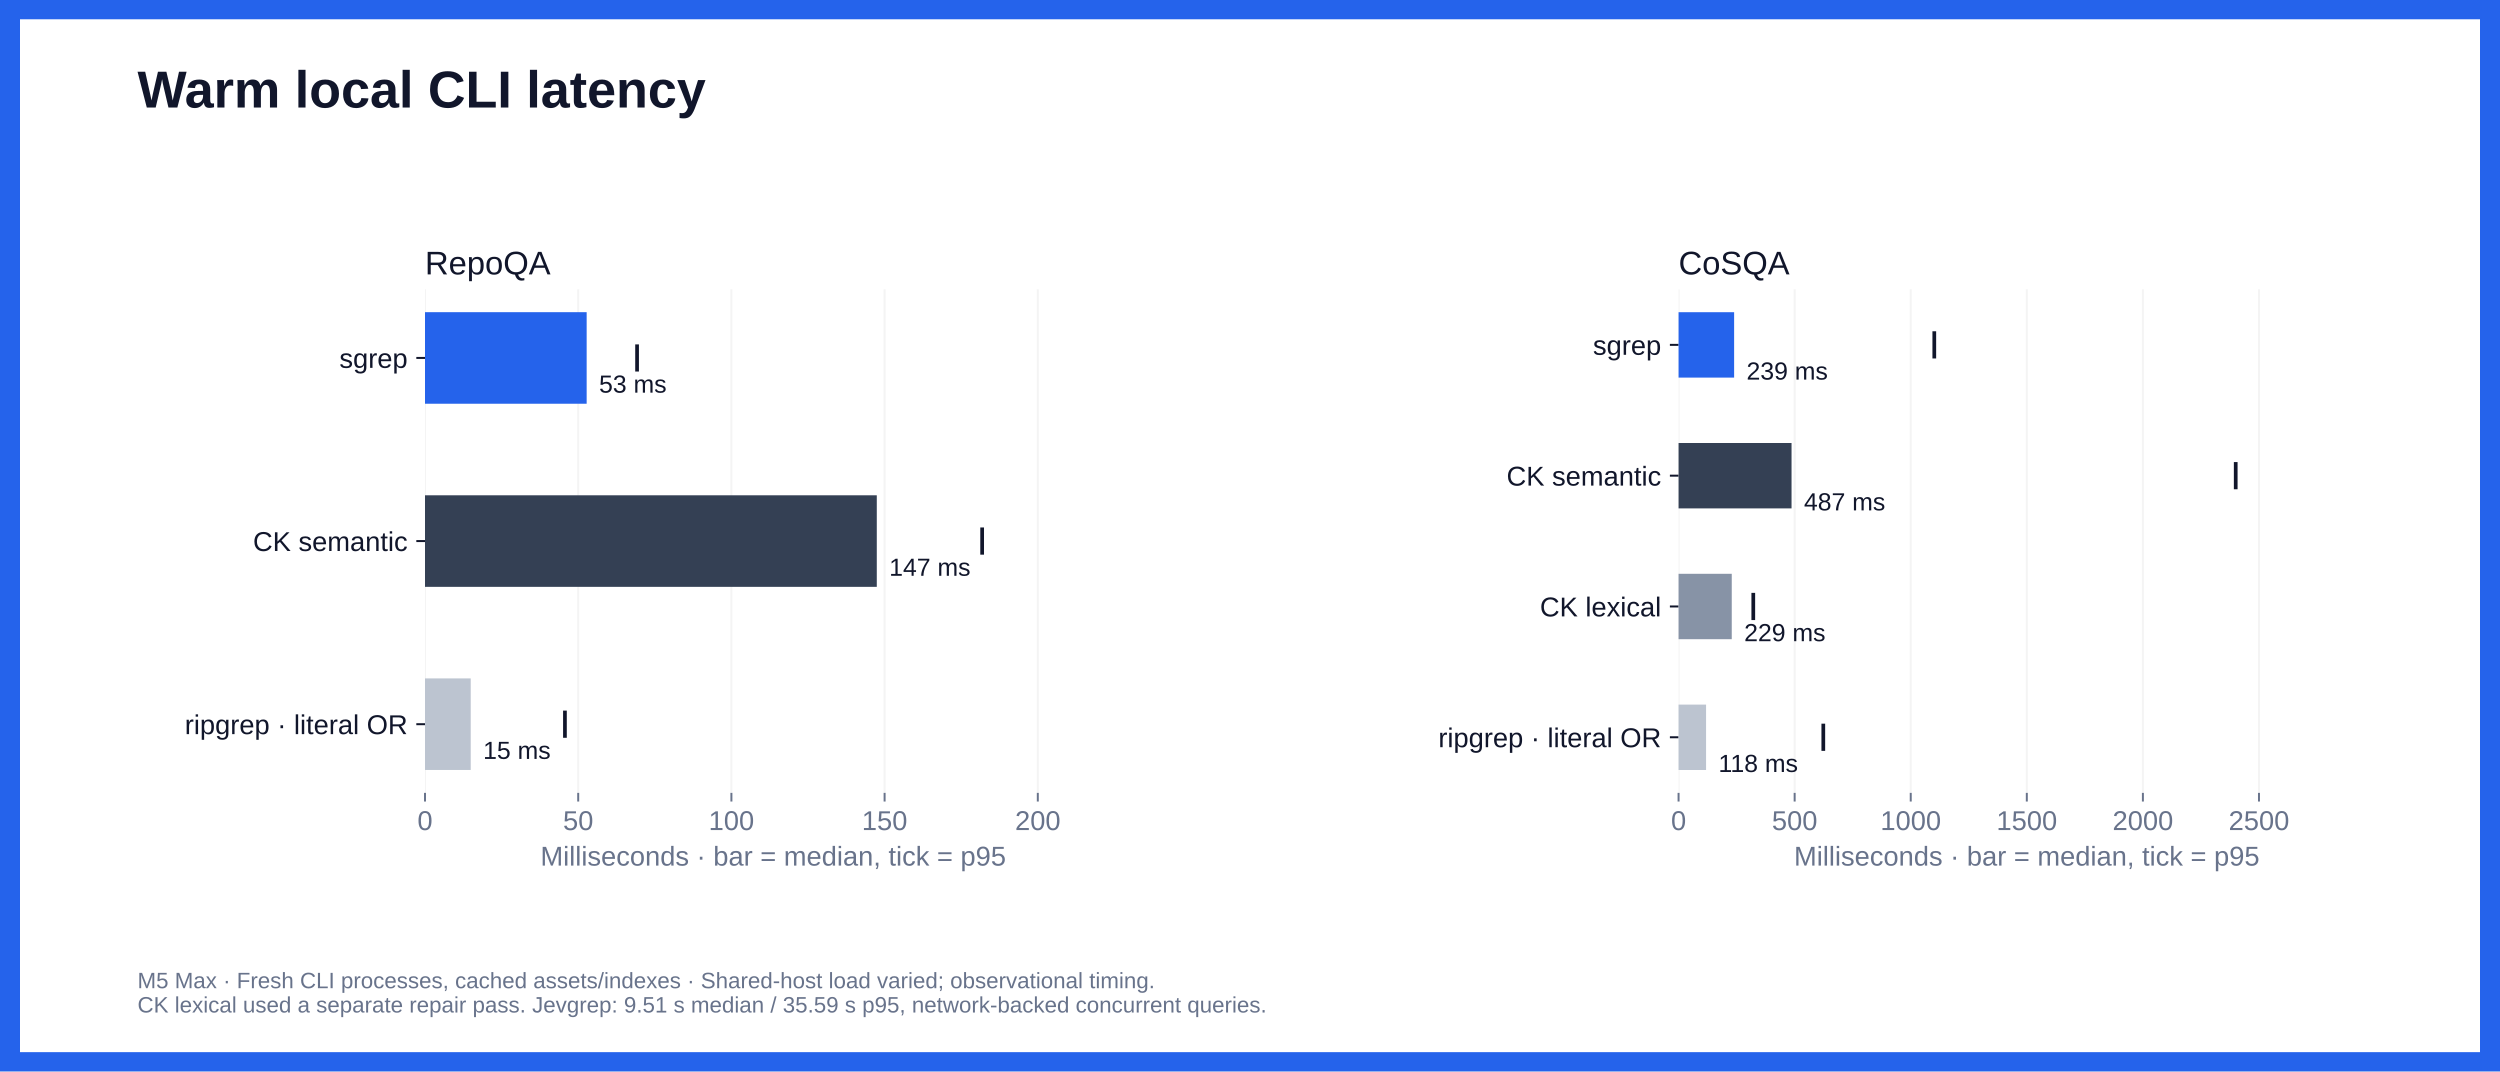
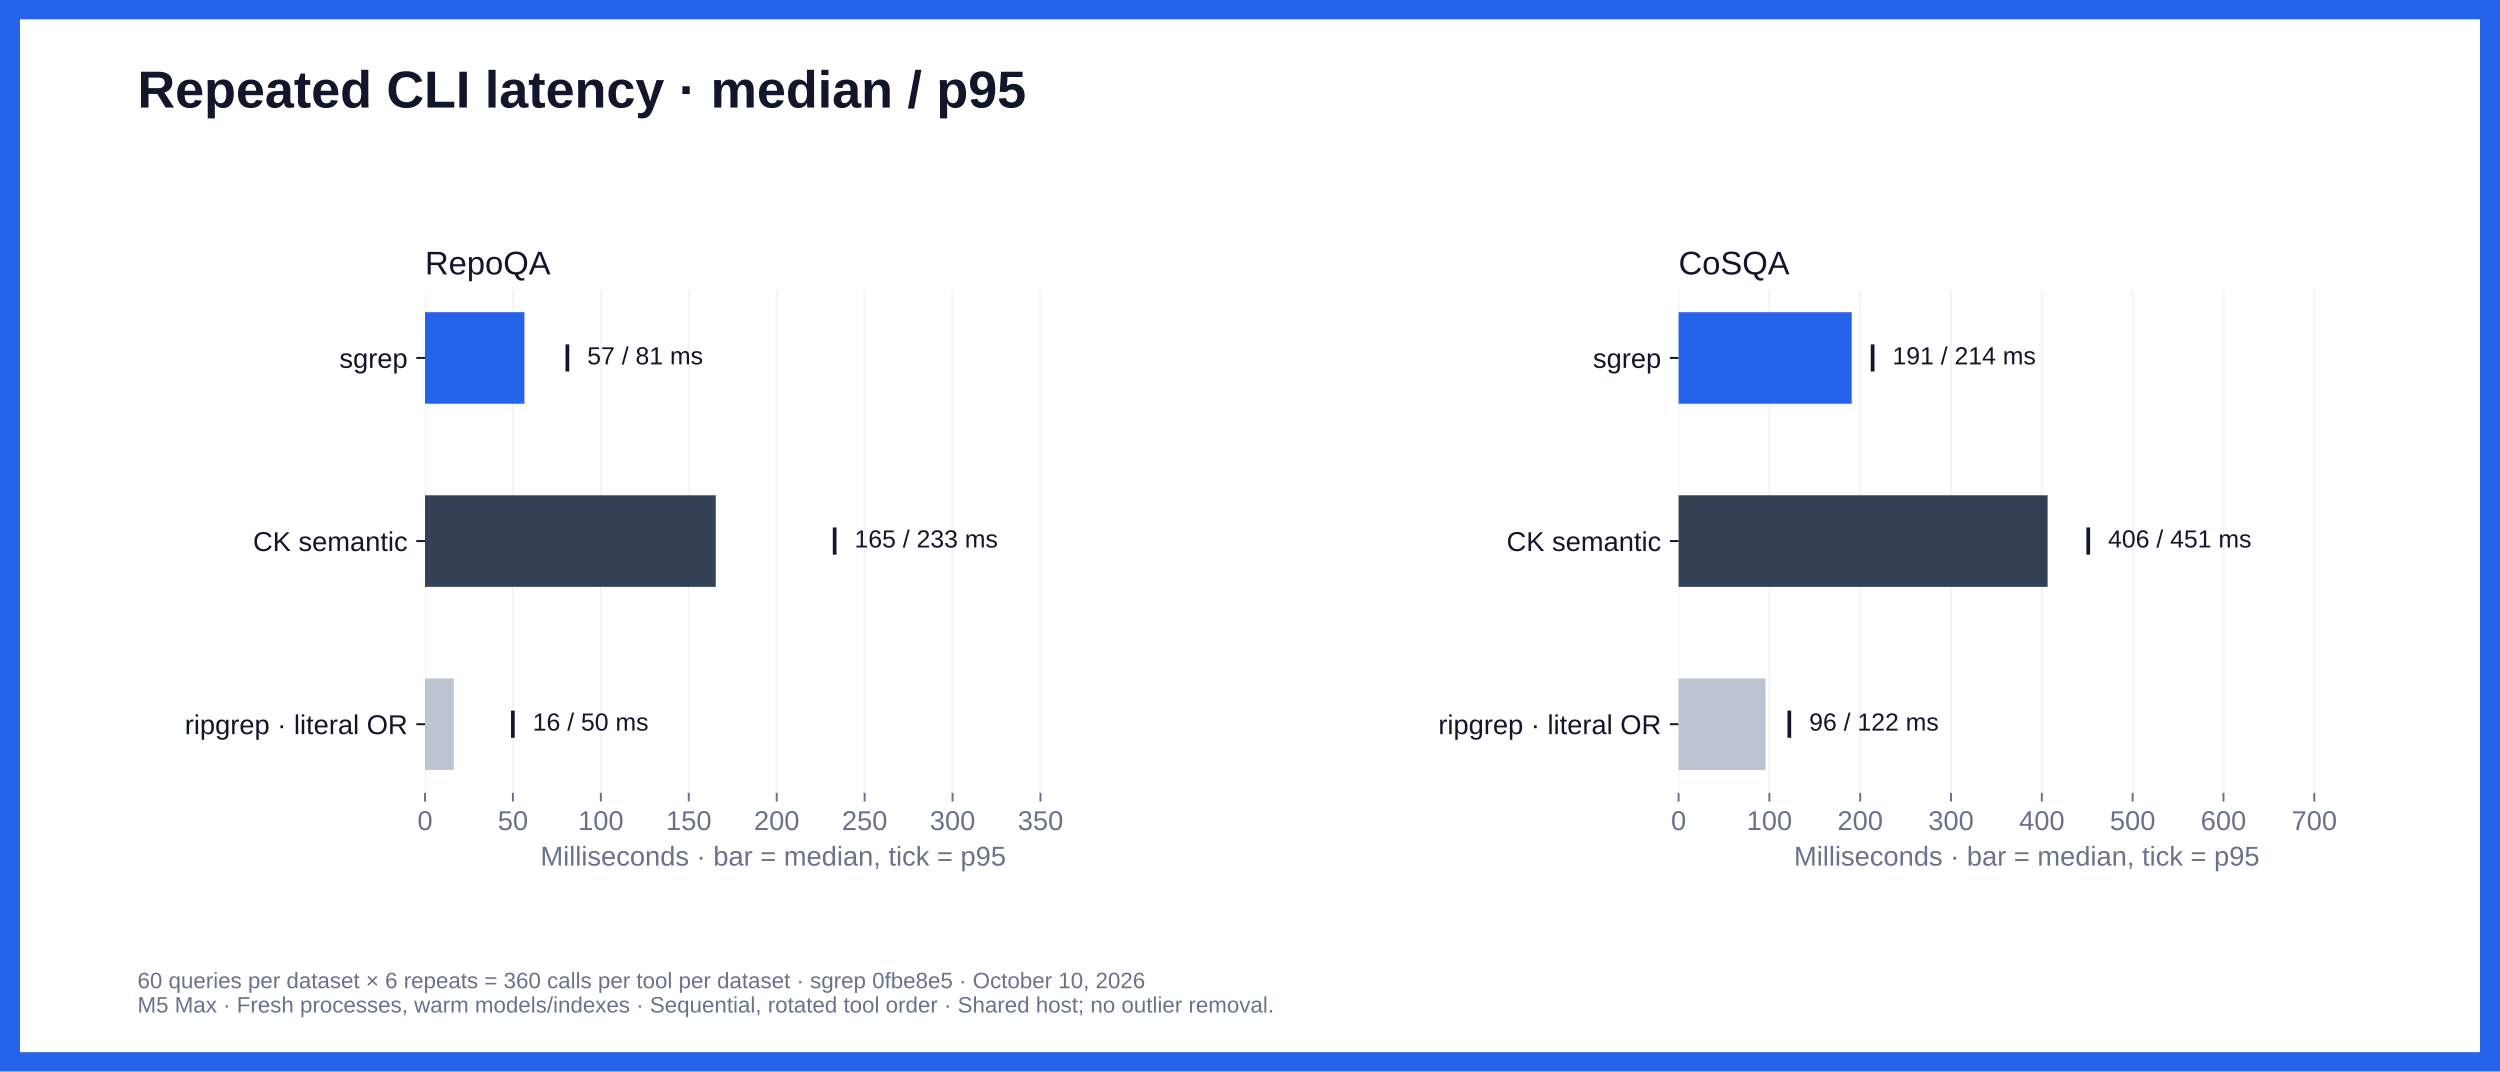
<svg xmlns="http://www.w3.org/2000/svg" xmlns:xlink="http://www.w3.org/1999/xlink" width="1008pt" height="432pt" viewBox="0 0 1008 432" version="1.1">
  <defs>
    <style type="text/css">*{stroke-linejoin: round; stroke-linecap: butt}</style>
  </defs>
  <g id="figure_1">
    <g id="patch_1">
      <path d="M 0 432 L 1008 432 L 1008 0 L 0 0 z " style="fill: #2563eb" />
    </g>
    <g id="patch_2">
      <path d="M 8.064 424.224 L 999.936 424.224 L 999.936 7.776 L 8.064 7.776 z " style="fill: #ffffff" />
    </g>
    <g id="axes_1">
      <g id="patch_3">
        <path d="M 171.36 319.68 L 452.16 319.68 L 452.16 116.64 L 171.36 116.64 z " style="fill: #ffffff" />
      </g>
      <g id="matplotlib.axis_1">
        <g id="xtick_1">
          <g id="line2d_1">
            <path d="M 171.36 319.68 L 171.36 116.64 " clip-path="url(#p4456d19a01)" style="fill: none; stroke: #b0b0b0; stroke-opacity: 0.14; stroke-width: 0.8; stroke-linecap: square" />
          </g>
          <g id="line2d_2">
            <defs>
              <path id="m40b2f53029" d="M 0 0 L 0 3.5 " style="stroke: #68738b; stroke-width: 0.8" />
            </defs>
            <g>
              <use xlink:href="#m40b2f53029" x="171.36" y="319.68" style="fill: #68738b; stroke: #68738b; stroke-width: 0.8" />
            </g>
          </g>
          <g id="text_1">
            <text style="font-size: 11px; font-family: 'Arial', 'DejaVu Sans', sans-serif; text-anchor: middle; fill: #68738b" x="171.36" y="334.688" transform="rotate(-0 171.36 334.6883)">0</text>
          </g>
        </g>
        <g id="xtick_2">
          <g id="line2d_3">
-             <path d="M 233.131 319.68 L 233.131 116.64 " clip-path="url(#p4456d19a01)" style="fill: none; stroke: #b0b0b0; stroke-opacity: 0.14; stroke-width: 0.8; stroke-linecap: square" />
+             <path d="M 206.812 319.68 L 206.812 116.64 " clip-path="url(#p4456d19a01)" style="fill: none; stroke: #b0b0b0; stroke-opacity: 0.14; stroke-width: 0.8; stroke-linecap: square" />
          </g>
          <g id="line2d_4">
            <g>
-               <use xlink:href="#m40b2f53029" x="233.131" y="319.68" style="fill: #68738b; stroke: #68738b; stroke-width: 0.8" />
+               <use xlink:href="#m40b2f53029" x="206.812" y="319.68" style="fill: #68738b; stroke: #68738b; stroke-width: 0.8" />
            </g>
          </g>
          <g id="text_2">
-             <text style="font-size: 11px; font-family: 'Arial', 'DejaVu Sans', sans-serif; text-anchor: middle; fill: #68738b" x="233.131" y="334.688" transform="rotate(-0 233.1308 334.6883)">50</text>
+             <text style="font-size: 11px; font-family: 'Arial', 'DejaVu Sans', sans-serif; text-anchor: middle; fill: #68738b" x="206.812" y="334.688" transform="rotate(-0 206.8125 334.6883)">50</text>
          </g>
        </g>
        <g id="xtick_3">
          <g id="line2d_5">
-             <path d="M 294.902 319.68 L 294.902 116.64 " clip-path="url(#p4456d19a01)" style="fill: none; stroke: #b0b0b0; stroke-opacity: 0.14; stroke-width: 0.8; stroke-linecap: square" />
+             <path d="M 242.265 319.68 L 242.265 116.64 " clip-path="url(#p4456d19a01)" style="fill: none; stroke: #b0b0b0; stroke-opacity: 0.14; stroke-width: 0.8; stroke-linecap: square" />
          </g>
          <g id="line2d_6">
            <g>
-               <use xlink:href="#m40b2f53029" x="294.902" y="319.68" style="fill: #68738b; stroke: #68738b; stroke-width: 0.8" />
+               <use xlink:href="#m40b2f53029" x="242.265" y="319.68" style="fill: #68738b; stroke: #68738b; stroke-width: 0.8" />
            </g>
          </g>
          <g id="text_3">
-             <text style="font-size: 11px; font-family: 'Arial', 'DejaVu Sans', sans-serif; text-anchor: middle; fill: #68738b" x="294.902" y="334.688" transform="rotate(-0 294.9016 334.6883)">100</text>
+             <text style="font-size: 11px; font-family: 'Arial', 'DejaVu Sans', sans-serif; text-anchor: middle; fill: #68738b" x="242.265" y="334.688" transform="rotate(-0 242.265 334.6883)">100</text>
          </g>
        </g>
        <g id="xtick_4">
          <g id="line2d_7">
-             <path d="M 356.672 319.68 L 356.672 116.64 " clip-path="url(#p4456d19a01)" style="fill: none; stroke: #b0b0b0; stroke-opacity: 0.14; stroke-width: 0.8; stroke-linecap: square" />
+             <path d="M 277.717 319.68 L 277.717 116.64 " clip-path="url(#p4456d19a01)" style="fill: none; stroke: #b0b0b0; stroke-opacity: 0.14; stroke-width: 0.8; stroke-linecap: square" />
          </g>
          <g id="line2d_8">
            <g>
-               <use xlink:href="#m40b2f53029" x="356.672" y="319.68" style="fill: #68738b; stroke: #68738b; stroke-width: 0.8" />
+               <use xlink:href="#m40b2f53029" x="277.717" y="319.68" style="fill: #68738b; stroke: #68738b; stroke-width: 0.8" />
            </g>
          </g>
          <g id="text_4">
-             <text style="font-size: 11px; font-family: 'Arial', 'DejaVu Sans', sans-serif; text-anchor: middle; fill: #68738b" x="356.672" y="334.688" transform="rotate(-0 356.6724 334.6883)">150</text>
+             <text style="font-size: 11px; font-family: 'Arial', 'DejaVu Sans', sans-serif; text-anchor: middle; fill: #68738b" x="277.717" y="334.688" transform="rotate(-0 277.7175 334.6883)">150</text>
          </g>
        </g>
        <g id="xtick_5">
          <g id="line2d_9">
-             <path d="M 418.443 319.68 L 418.443 116.64 " clip-path="url(#p4456d19a01)" style="fill: none; stroke: #b0b0b0; stroke-opacity: 0.14; stroke-width: 0.8; stroke-linecap: square" />
+             <path d="M 313.17 319.68 L 313.17 116.64 " clip-path="url(#p4456d19a01)" style="fill: none; stroke: #b0b0b0; stroke-opacity: 0.14; stroke-width: 0.8; stroke-linecap: square" />
          </g>
          <g id="line2d_10">
            <g>
-               <use xlink:href="#m40b2f53029" x="418.443" y="319.68" style="fill: #68738b; stroke: #68738b; stroke-width: 0.8" />
+               <use xlink:href="#m40b2f53029" x="313.17" y="319.68" style="fill: #68738b; stroke: #68738b; stroke-width: 0.8" />
            </g>
          </g>
          <g id="text_5">
-             <text style="font-size: 11px; font-family: 'Arial', 'DejaVu Sans', sans-serif; text-anchor: middle; fill: #68738b" x="418.443" y="334.688" transform="rotate(-0 418.4432 334.6883)">200</text>
-           </g>
-         </g>
-         <g id="text_6">
+             <text style="font-size: 11px; font-family: 'Arial', 'DejaVu Sans', sans-serif; text-anchor: middle; fill: #68738b" x="313.17" y="334.688" transform="rotate(-0 313.17 334.6883)">200</text>
+           </g>
+         </g>
+         <g id="xtick_6">
+           <g id="line2d_11">
+             <path d="M 348.622 319.68 L 348.622 116.64 " clip-path="url(#p4456d19a01)" style="fill: none; stroke: #b0b0b0; stroke-opacity: 0.14; stroke-width: 0.8; stroke-linecap: square" />
+           </g>
+           <g id="line2d_12">
+             <g>
+               <use xlink:href="#m40b2f53029" x="348.622" y="319.68" style="fill: #68738b; stroke: #68738b; stroke-width: 0.8" />
+             </g>
+           </g>
+           <g id="text_6">
+             <text style="font-size: 11px; font-family: 'Arial', 'DejaVu Sans', sans-serif; text-anchor: middle; fill: #68738b" x="348.622" y="334.688" transform="rotate(-0 348.6225 334.6883)">250</text>
+           </g>
+         </g>
+         <g id="xtick_7">
+           <g id="line2d_13">
+             <path d="M 384.075 319.68 L 384.075 116.64 " clip-path="url(#p4456d19a01)" style="fill: none; stroke: #b0b0b0; stroke-opacity: 0.14; stroke-width: 0.8; stroke-linecap: square" />
+           </g>
+           <g id="line2d_14">
+             <g>
+               <use xlink:href="#m40b2f53029" x="384.075" y="319.68" style="fill: #68738b; stroke: #68738b; stroke-width: 0.8" />
+             </g>
+           </g>
+           <g id="text_7">
+             <text style="font-size: 11px; font-family: 'Arial', 'DejaVu Sans', sans-serif; text-anchor: middle; fill: #68738b" x="384.075" y="334.688" transform="rotate(-0 384.075 334.6883)">300</text>
+           </g>
+         </g>
+         <g id="xtick_8">
+           <g id="line2d_15">
+             <path d="M 419.527 319.68 L 419.527 116.64 " clip-path="url(#p4456d19a01)" style="fill: none; stroke: #b0b0b0; stroke-opacity: 0.14; stroke-width: 0.8; stroke-linecap: square" />
+           </g>
+           <g id="line2d_16">
+             <g>
+               <use xlink:href="#m40b2f53029" x="419.527" y="319.68" style="fill: #68738b; stroke: #68738b; stroke-width: 0.8" />
+             </g>
+           </g>
+           <g id="text_8">
+             <text style="font-size: 11px; font-family: 'Arial', 'DejaVu Sans', sans-serif; text-anchor: middle; fill: #68738b" x="419.527" y="334.688" transform="rotate(-0 419.5274 334.6883)">350</text>
+           </g>
+         </g>
+         <g id="text_9">
          <text style="font-size: 11px; font-family: 'Arial', 'DejaVu Sans', sans-serif; text-anchor: middle; fill: #68738b" x="311.76" y="349.012" transform="rotate(-0 311.76 349.0115)">Milliseconds · bar = median, tick = p95</text>
        </g>
      </g>
      <g id="matplotlib.axis_2">
        <g id="ytick_1">
-           <g id="line2d_11">
+           <g id="line2d_17">
            <defs>
              <path id="m73b7a08260" d="M 0 0 L -3.5 0 " style="stroke: #11162b; stroke-width: 0.8" />
            </defs>
            <g>
              <use xlink:href="#m73b7a08260" x="171.36" y="144.327" style="fill: #11162b; stroke: #11162b; stroke-width: 0.8" />
            </g>
          </g>
-           <g id="text_7">
+           <g id="text_10">
            <text style="font-size: 11px; font-family: 'Arial', 'DejaVu Sans', sans-serif; text-anchor: end; fill: #11162b" x="164.36" y="148.331" transform="rotate(-0 164.36 148.3314)">sgrep</text>
          </g>
        </g>
        <g id="ytick_2">
-           <g id="line2d_12">
+           <g id="line2d_18">
            <g>
              <use xlink:href="#m73b7a08260" x="171.36" y="218.16" style="fill: #11162b; stroke: #11162b; stroke-width: 0.8" />
            </g>
          </g>
-           <g id="text_8">
+           <g id="text_11">
            <text style="font-size: 11px; font-family: 'Arial', 'DejaVu Sans', sans-serif; text-anchor: end; fill: #11162b" x="164.36" y="222.164" transform="rotate(-0 164.36 222.1642)">CK semantic</text>
          </g>
        </g>
        <g id="ytick_3">
-           <g id="line2d_13">
+           <g id="line2d_19">
            <g>
              <use xlink:href="#m73b7a08260" x="171.36" y="291.993" style="fill: #11162b; stroke: #11162b; stroke-width: 0.8" />
            </g>
          </g>
-           <g id="text_9">
+           <g id="text_12">
            <text style="font-size: 11px; font-family: 'Arial', 'DejaVu Sans', sans-serif; text-anchor: end; fill: #11162b" x="164.36" y="296" transform="rotate(-0 164.36 296)">ripgrep · literal OR</text>
          </g>
        </g>
      </g>
      <g id="patch_4">
-         <path d="M 171.36 125.869 L 236.541 125.869 L 236.541 162.785 L 171.36 162.785 z " clip-path="url(#p4456d19a01)" style="fill: #2563eb" />
+         <path d="M 171.36 125.869 L 211.444 125.869 L 211.444 162.785 L 171.36 162.785 z " clip-path="url(#p4456d19a01)" style="fill: #2563eb" />
      </g>
      <g id="patch_5">
-         <path d="M 171.36 199.702 L 353.521 199.702 L 353.521 236.618 L 171.36 236.618 z " clip-path="url(#p4456d19a01)" style="fill: #344054" />
+         <path d="M 171.36 199.702 L 288.596 199.702 L 288.596 236.618 L 171.36 236.618 z " clip-path="url(#p4456d19a01)" style="fill: #344054" />
      </g>
      <g id="patch_6">
-         <path d="M 171.36 273.535 L 189.794 273.535 L 189.794 310.451 L 171.36 310.451 z " clip-path="url(#p4456d19a01)" style="fill: #bcc4d0" />
+         <path d="M 171.36 273.535 L 182.92 273.535 L 182.92 310.451 L 171.36 310.451 z " clip-path="url(#p4456d19a01)" style="fill: #bcc4d0" />
      </g>
      <g id="PathCollection_1">
        <defs>
          <path id="ma9c8c3466f" d="M 0 5.477 L 0 -5.477 " style="stroke: #11162b; stroke-width: 1.5" />
        </defs>
        <g clip-path="url(#p4456d19a01)">
-           <use xlink:href="#ma9c8c3466f" x="256.869" y="144.327" style="fill: #11162b; stroke: #11162b; stroke-width: 1.5" />
+           <use xlink:href="#ma9c8c3466f" x="228.772" y="144.327" style="fill: #11162b; stroke: #11162b; stroke-width: 1.5" />
        </g>
      </g>
      <g id="PathCollection_2">
        <g clip-path="url(#p4456d19a01)">
-           <use xlink:href="#ma9c8c3466f" x="396" y="218.16" style="fill: #11162b; stroke: #11162b; stroke-width: 1.5" />
+           <use xlink:href="#ma9c8c3466f" x="336.536" y="218.16" style="fill: #11162b; stroke: #11162b; stroke-width: 1.5" />
        </g>
      </g>
      <g id="PathCollection_3">
        <g clip-path="url(#p4456d19a01)">
-           <use xlink:href="#ma9c8c3466f" x="227.783" y="291.993" style="fill: #11162b; stroke: #11162b; stroke-width: 1.5" />
-         </g>
-       </g>
-       <g id="text_10">
-         <text style="font-size: 10px; font-family: 'Arial', 'DejaVu Sans', sans-serif; text-anchor: start; fill: #11162b" x="241.541" y="158.327" transform="rotate(-0 241.5406 158.3273)">53 ms</text>
-       </g>
-       <g id="text_11">
-         <text style="font-size: 10px; font-family: 'Arial', 'DejaVu Sans', sans-serif; text-anchor: start; fill: #11162b" x="358.521" y="232.16" transform="rotate(-0 358.521 232.16)">147 ms</text>
-       </g>
-       <g id="text_12">
-         <text style="font-size: 10px; font-family: 'Arial', 'DejaVu Sans', sans-serif; text-anchor: start; fill: #11162b" x="194.794" y="305.993" transform="rotate(-0 194.7938 305.9927)">15 ms</text>
+           <use xlink:href="#ma9c8c3466f" x="206.789" y="291.993" style="fill: #11162b; stroke: #11162b; stroke-width: 1.5" />
+         </g>
      </g>
      <g id="text_13">
+         <text style="font-size: 10px; font-family: 'Arial', 'DejaVu Sans', sans-serif; text-anchor: start; fill: #11162b" x="236.772" y="146.915" transform="rotate(-0 236.7725 146.9152)">57 / 81 ms</text>
+       </g>
+       <g id="text_14">
+         <text style="font-size: 10px; font-family: 'Arial', 'DejaVu Sans', sans-serif; text-anchor: start; fill: #11162b" x="344.536" y="220.748" transform="rotate(-0 344.5365 220.7479)">165 / 233 ms</text>
+       </g>
+       <g id="text_15">
+         <text style="font-size: 10px; font-family: 'Arial', 'DejaVu Sans', sans-serif; text-anchor: start; fill: #11162b" x="214.789" y="294.581" transform="rotate(-0 214.7887 294.5806)">16 / 50 ms</text>
+       </g>
+       <g id="text_16">
        <text style="font-size: 13.2px; font-family: 'Arial', 'DejaVu Sans', sans-serif; text-anchor: start; fill: #11162b" x="171.36" y="110.64" transform="rotate(-0 171.36 110.64)">RepoQA</text>
      </g>
    </g>
    <g id="axes_2">
      <g id="patch_7">
        <path d="M 676.8 319.68 L 957.6 319.68 L 957.6 116.64 L 676.8 116.64 z " style="fill: #ffffff" />
      </g>
      <g id="matplotlib.axis_3">
-         <g id="xtick_6">
-           <g id="line2d_14">
-             <path d="M 676.8 319.68 L 676.8 116.64 " clip-path="url(#p493156e642)" style="fill: none; stroke: #b0b0b0; stroke-opacity: 0.14; stroke-width: 0.8; stroke-linecap: square" />
-           </g>
-           <g id="line2d_15">
-             <g>
-               <use xlink:href="#m40b2f53029" x="676.8" y="319.68" style="fill: #68738b; stroke: #68738b; stroke-width: 0.8" />
-             </g>
-           </g>
-           <g id="text_14">
-             <text style="font-size: 11px; font-family: 'Arial', 'DejaVu Sans', sans-serif; text-anchor: middle; fill: #68738b" x="676.8" y="334.688" transform="rotate(-0 676.8 334.6883)">0</text>
-           </g>
-         </g>
-         <g id="xtick_7">
-           <g id="line2d_16">
-             <path d="M 723.604 319.68 L 723.604 116.64 " clip-path="url(#p493156e642)" style="fill: none; stroke: #b0b0b0; stroke-opacity: 0.14; stroke-width: 0.8; stroke-linecap: square" />
-           </g>
-           <g id="line2d_17">
-             <g>
-               <use xlink:href="#m40b2f53029" x="723.604" y="319.68" style="fill: #68738b; stroke: #68738b; stroke-width: 0.8" />
-             </g>
-           </g>
-           <g id="text_15">
-             <text style="font-size: 11px; font-family: 'Arial', 'DejaVu Sans', sans-serif; text-anchor: middle; fill: #68738b" x="723.604" y="334.688" transform="rotate(-0 723.6043 334.6883)">500</text>
-           </g>
-         </g>
-         <g id="xtick_8">
-           <g id="line2d_18">
-             <path d="M 770.409 319.68 L 770.409 116.64 " clip-path="url(#p493156e642)" style="fill: none; stroke: #b0b0b0; stroke-opacity: 0.14; stroke-width: 0.8; stroke-linecap: square" />
-           </g>
-           <g id="line2d_19">
-             <g>
-               <use xlink:href="#m40b2f53029" x="770.409" y="319.68" style="fill: #68738b; stroke: #68738b; stroke-width: 0.8" />
-             </g>
-           </g>
-           <g id="text_16">
-             <text style="font-size: 11px; font-family: 'Arial', 'DejaVu Sans', sans-serif; text-anchor: middle; fill: #68738b" x="770.409" y="334.688" transform="rotate(-0 770.4085 334.6883)">1000</text>
-           </g>
-         </g>
        <g id="xtick_9">
          <g id="line2d_20">
-             <path d="M 817.213 319.68 L 817.213 116.64 " clip-path="url(#p493156e642)" style="fill: none; stroke: #b0b0b0; stroke-opacity: 0.14; stroke-width: 0.8; stroke-linecap: square" />
+             <path d="M 676.8 319.68 L 676.8 116.64 " clip-path="url(#p493156e642)" style="fill: none; stroke: #b0b0b0; stroke-opacity: 0.14; stroke-width: 0.8; stroke-linecap: square" />
          </g>
          <g id="line2d_21">
            <g>
-               <use xlink:href="#m40b2f53029" x="817.213" y="319.68" style="fill: #68738b; stroke: #68738b; stroke-width: 0.8" />
+               <use xlink:href="#m40b2f53029" x="676.8" y="319.68" style="fill: #68738b; stroke: #68738b; stroke-width: 0.8" />
            </g>
          </g>
          <g id="text_17">
-             <text style="font-size: 11px; font-family: 'Arial', 'DejaVu Sans', sans-serif; text-anchor: middle; fill: #68738b" x="817.213" y="334.688" transform="rotate(-0 817.2128 334.6883)">1500</text>
+             <text style="font-size: 11px; font-family: 'Arial', 'DejaVu Sans', sans-serif; text-anchor: middle; fill: #68738b" x="676.8" y="334.688" transform="rotate(-0 676.8 334.6883)">0</text>
          </g>
        </g>
        <g id="xtick_10">
          <g id="line2d_22">
-             <path d="M 864.017 319.68 L 864.017 116.64 " clip-path="url(#p493156e642)" style="fill: none; stroke: #b0b0b0; stroke-opacity: 0.14; stroke-width: 0.8; stroke-linecap: square" />
+             <path d="M 713.417 319.68 L 713.417 116.64 " clip-path="url(#p493156e642)" style="fill: none; stroke: #b0b0b0; stroke-opacity: 0.14; stroke-width: 0.8; stroke-linecap: square" />
          </g>
          <g id="line2d_23">
            <g>
-               <use xlink:href="#m40b2f53029" x="864.017" y="319.68" style="fill: #68738b; stroke: #68738b; stroke-width: 0.8" />
+               <use xlink:href="#m40b2f53029" x="713.417" y="319.68" style="fill: #68738b; stroke: #68738b; stroke-width: 0.8" />
            </g>
          </g>
          <g id="text_18">
-             <text style="font-size: 11px; font-family: 'Arial', 'DejaVu Sans', sans-serif; text-anchor: middle; fill: #68738b" x="864.017" y="334.688" transform="rotate(-0 864.017 334.6883)">2000</text>
+             <text style="font-size: 11px; font-family: 'Arial', 'DejaVu Sans', sans-serif; text-anchor: middle; fill: #68738b" x="713.417" y="334.688" transform="rotate(-0 713.417 334.6883)">100</text>
          </g>
        </g>
        <g id="xtick_11">
          <g id="line2d_24">
-             <path d="M 910.821 319.68 L 910.821 116.64 " clip-path="url(#p493156e642)" style="fill: none; stroke: #b0b0b0; stroke-opacity: 0.14; stroke-width: 0.8; stroke-linecap: square" />
+             <path d="M 750.034 319.68 L 750.034 116.64 " clip-path="url(#p493156e642)" style="fill: none; stroke: #b0b0b0; stroke-opacity: 0.14; stroke-width: 0.8; stroke-linecap: square" />
          </g>
          <g id="line2d_25">
            <g>
-               <use xlink:href="#m40b2f53029" x="910.821" y="319.68" style="fill: #68738b; stroke: #68738b; stroke-width: 0.8" />
+               <use xlink:href="#m40b2f53029" x="750.034" y="319.68" style="fill: #68738b; stroke: #68738b; stroke-width: 0.8" />
            </g>
          </g>
          <g id="text_19">
-             <text style="font-size: 11px; font-family: 'Arial', 'DejaVu Sans', sans-serif; text-anchor: middle; fill: #68738b" x="910.821" y="334.688" transform="rotate(-0 910.8213 334.6883)">2500</text>
-           </g>
-         </g>
-         <g id="text_20">
+             <text style="font-size: 11px; font-family: 'Arial', 'DejaVu Sans', sans-serif; text-anchor: middle; fill: #68738b" x="750.034" y="334.688" transform="rotate(-0 750.0339 334.6883)">200</text>
+           </g>
+         </g>
+         <g id="xtick_12">
+           <g id="line2d_26">
+             <path d="M 786.651 319.68 L 786.651 116.64 " clip-path="url(#p493156e642)" style="fill: none; stroke: #b0b0b0; stroke-opacity: 0.14; stroke-width: 0.8; stroke-linecap: square" />
+           </g>
+           <g id="line2d_27">
+             <g>
+               <use xlink:href="#m40b2f53029" x="786.651" y="319.68" style="fill: #68738b; stroke: #68738b; stroke-width: 0.8" />
+             </g>
+           </g>
+           <g id="text_20">
+             <text style="font-size: 11px; font-family: 'Arial', 'DejaVu Sans', sans-serif; text-anchor: middle; fill: #68738b" x="786.651" y="334.688" transform="rotate(-0 786.6509 334.6883)">300</text>
+           </g>
+         </g>
+         <g id="xtick_13">
+           <g id="line2d_28">
+             <path d="M 823.268 319.68 L 823.268 116.64 " clip-path="url(#p493156e642)" style="fill: none; stroke: #b0b0b0; stroke-opacity: 0.14; stroke-width: 0.8; stroke-linecap: square" />
+           </g>
+           <g id="line2d_29">
+             <g>
+               <use xlink:href="#m40b2f53029" x="823.268" y="319.68" style="fill: #68738b; stroke: #68738b; stroke-width: 0.8" />
+             </g>
+           </g>
+           <g id="text_21">
+             <text style="font-size: 11px; font-family: 'Arial', 'DejaVu Sans', sans-serif; text-anchor: middle; fill: #68738b" x="823.268" y="334.688" transform="rotate(-0 823.2678 334.6883)">400</text>
+           </g>
+         </g>
+         <g id="xtick_14">
+           <g id="line2d_30">
+             <path d="M 859.885 319.68 L 859.885 116.64 " clip-path="url(#p493156e642)" style="fill: none; stroke: #b0b0b0; stroke-opacity: 0.14; stroke-width: 0.8; stroke-linecap: square" />
+           </g>
+           <g id="line2d_31">
+             <g>
+               <use xlink:href="#m40b2f53029" x="859.885" y="319.68" style="fill: #68738b; stroke: #68738b; stroke-width: 0.8" />
+             </g>
+           </g>
+           <g id="text_22">
+             <text style="font-size: 11px; font-family: 'Arial', 'DejaVu Sans', sans-serif; text-anchor: middle; fill: #68738b" x="859.885" y="334.688" transform="rotate(-0 859.8848 334.6883)">500</text>
+           </g>
+         </g>
+         <g id="xtick_15">
+           <g id="line2d_32">
+             <path d="M 896.502 319.68 L 896.502 116.64 " clip-path="url(#p493156e642)" style="fill: none; stroke: #b0b0b0; stroke-opacity: 0.14; stroke-width: 0.8; stroke-linecap: square" />
+           </g>
+           <g id="line2d_33">
+             <g>
+               <use xlink:href="#m40b2f53029" x="896.502" y="319.68" style="fill: #68738b; stroke: #68738b; stroke-width: 0.8" />
+             </g>
+           </g>
+           <g id="text_23">
+             <text style="font-size: 11px; font-family: 'Arial', 'DejaVu Sans', sans-serif; text-anchor: middle; fill: #68738b" x="896.502" y="334.688" transform="rotate(-0 896.5017 334.6883)">600</text>
+           </g>
+         </g>
+         <g id="xtick_16">
+           <g id="line2d_34">
+             <path d="M 933.119 319.68 L 933.119 116.64 " clip-path="url(#p493156e642)" style="fill: none; stroke: #b0b0b0; stroke-opacity: 0.14; stroke-width: 0.8; stroke-linecap: square" />
+           </g>
+           <g id="line2d_35">
+             <g>
+               <use xlink:href="#m40b2f53029" x="933.119" y="319.68" style="fill: #68738b; stroke: #68738b; stroke-width: 0.8" />
+             </g>
+           </g>
+           <g id="text_24">
+             <text style="font-size: 11px; font-family: 'Arial', 'DejaVu Sans', sans-serif; text-anchor: middle; fill: #68738b" x="933.119" y="334.688" transform="rotate(-0 933.1187 334.6883)">700</text>
+           </g>
+         </g>
+         <g id="text_25">
          <text style="font-size: 11px; font-family: 'Arial', 'DejaVu Sans', sans-serif; text-anchor: middle; fill: #68738b" x="817.2" y="349.012" transform="rotate(-0 817.2 349.0115)">Milliseconds · bar = median, tick = p95</text>
        </g>
      </g>
      <g id="matplotlib.axis_4">
        <g id="ytick_4">
-           <g id="line2d_26">
-             <g>
-               <use xlink:href="#m73b7a08260" x="676.8" y="139.054" style="fill: #11162b; stroke: #11162b; stroke-width: 0.8" />
-             </g>
-           </g>
-           <g id="text_21">
-             <text style="font-size: 11px; font-family: 'Arial', 'DejaVu Sans', sans-serif; text-anchor: end; fill: #11162b" x="669.8" y="143.058" transform="rotate(-0 669.8 143.0577)">sgrep</text>
+           <g id="line2d_36">
+             <g>
+               <use xlink:href="#m73b7a08260" x="676.8" y="144.327" style="fill: #11162b; stroke: #11162b; stroke-width: 0.8" />
+             </g>
+           </g>
+           <g id="text_26">
+             <text style="font-size: 11px; font-family: 'Arial', 'DejaVu Sans', sans-serif; text-anchor: end; fill: #11162b" x="669.8" y="148.331" transform="rotate(-0 669.8 148.3314)">sgrep</text>
          </g>
        </g>
        <g id="ytick_5">
-           <g id="line2d_27">
-             <g>
-               <use xlink:href="#m73b7a08260" x="676.8" y="191.791" style="fill: #11162b; stroke: #11162b; stroke-width: 0.8" />
-             </g>
-           </g>
-           <g id="text_22">
-             <text style="font-size: 11px; font-family: 'Arial', 'DejaVu Sans', sans-serif; text-anchor: end; fill: #11162b" x="669.8" y="195.795" transform="rotate(-0 669.8 195.7953)">CK semantic</text>
+           <g id="line2d_37">
+             <g>
+               <use xlink:href="#m73b7a08260" x="676.8" y="218.16" style="fill: #11162b; stroke: #11162b; stroke-width: 0.8" />
+             </g>
+           </g>
+           <g id="text_27">
+             <text style="font-size: 11px; font-family: 'Arial', 'DejaVu Sans', sans-serif; text-anchor: end; fill: #11162b" x="669.8" y="222.164" transform="rotate(-0 669.8 222.1642)">CK semantic</text>
          </g>
        </g>
        <g id="ytick_6">
-           <g id="line2d_28">
-             <g>
-               <use xlink:href="#m73b7a08260" x="676.8" y="244.529" style="fill: #11162b; stroke: #11162b; stroke-width: 0.8" />
-             </g>
-           </g>
-           <g id="text_23">
-             <text style="font-size: 11px; font-family: 'Arial', 'DejaVu Sans', sans-serif; text-anchor: end; fill: #11162b" x="669.8" y="248.533" transform="rotate(-0 669.8 248.533)">CK lexical</text>
-           </g>
-         </g>
-         <g id="ytick_7">
-           <g id="line2d_29">
-             <g>
-               <use xlink:href="#m73b7a08260" x="676.8" y="297.266" style="fill: #11162b; stroke: #11162b; stroke-width: 0.8" />
-             </g>
-           </g>
-           <g id="text_24">
-             <text style="font-size: 11px; font-family: 'Arial', 'DejaVu Sans', sans-serif; text-anchor: end; fill: #11162b" x="669.8" y="301.274" transform="rotate(-0 669.8 301.2738)">ripgrep · literal OR</text>
+           <g id="line2d_38">
+             <g>
+               <use xlink:href="#m73b7a08260" x="676.8" y="291.993" style="fill: #11162b; stroke: #11162b; stroke-width: 0.8" />
+             </g>
+           </g>
+           <g id="text_28">
+             <text style="font-size: 11px; font-family: 'Arial', 'DejaVu Sans', sans-serif; text-anchor: end; fill: #11162b" x="669.8" y="296" transform="rotate(-0 669.8 296)">ripgrep · literal OR</text>
          </g>
        </g>
      </g>
      <g id="patch_8">
-         <path d="M 676.8 125.869 L 699.197 125.869 L 699.197 152.238 L 676.8 152.238 z " clip-path="url(#p493156e642)" style="fill: #2563eb" />
+         <path d="M 676.8 125.869 L 746.615 125.869 L 746.615 162.785 L 676.8 162.785 z " clip-path="url(#p493156e642)" style="fill: #2563eb" />
      </g>
      <g id="patch_9">
-         <path d="M 676.8 178.607 L 722.352 178.607 L 722.352 204.976 L 676.8 204.976 z " clip-path="url(#p493156e642)" style="fill: #344054" />
+         <path d="M 676.8 199.702 L 825.601 199.702 L 825.601 236.618 L 676.8 236.618 z " clip-path="url(#p493156e642)" style="fill: #344054" />
      </g>
      <g id="patch_10">
-         <path d="M 676.8 231.344 L 698.245 231.344 L 698.245 257.713 L 676.8 257.713 z " clip-path="url(#p493156e642)" style="fill: #8793a6" />
-       </g>
-       <g id="patch_11">
-         <path d="M 676.8 284.082 L 687.887 284.082 L 687.887 310.451 L 676.8 310.451 z " clip-path="url(#p493156e642)" style="fill: #bcc4d0" />
+         <path d="M 676.8 273.535 L 711.852 273.535 L 711.852 310.451 L 676.8 310.451 z " clip-path="url(#p493156e642)" style="fill: #bcc4d0" />
      </g>
      <g id="PathCollection_4">
        <g clip-path="url(#p493156e642)">
-           <use xlink:href="#ma9c8c3466f" x="779.905" y="139.054" style="fill: #11162b; stroke: #11162b; stroke-width: 1.5" />
+           <use xlink:href="#ma9c8c3466f" x="755.038" y="144.327" style="fill: #11162b; stroke: #11162b; stroke-width: 1.5" />
        </g>
      </g>
      <g id="PathCollection_5">
        <g clip-path="url(#p493156e642)">
-           <use xlink:href="#ma9c8c3466f" x="901.44" y="191.791" style="fill: #11162b; stroke: #11162b; stroke-width: 1.5" />
+           <use xlink:href="#ma9c8c3466f" x="841.976" y="218.16" style="fill: #11162b; stroke: #11162b; stroke-width: 1.5" />
        </g>
      </g>
      <g id="PathCollection_6">
        <g clip-path="url(#p493156e642)">
-           <use xlink:href="#ma9c8c3466f" x="706.923" y="244.529" style="fill: #11162b; stroke: #11162b; stroke-width: 1.5" />
-         </g>
-       </g>
-       <g id="PathCollection_7">
-         <g clip-path="url(#p493156e642)">
-           <use xlink:href="#ma9c8c3466f" x="735.155" y="297.266" style="fill: #11162b; stroke: #11162b; stroke-width: 1.5" />
-         </g>
-       </g>
-       <g id="text_25">
-         <text style="font-size: 10px; font-family: 'Arial', 'DejaVu Sans', sans-serif; text-anchor: start; fill: #11162b" x="704.197" y="153.054" transform="rotate(-0 704.1974 153.0535)">239 ms</text>
-       </g>
-       <g id="text_26">
-         <text style="font-size: 10px; font-family: 'Arial', 'DejaVu Sans', sans-serif; text-anchor: start; fill: #11162b" x="727.352" y="205.791" transform="rotate(-0 727.3523 205.7912)">487 ms</text>
-       </g>
-       <g id="text_27">
-         <text style="font-size: 10px; font-family: 'Arial', 'DejaVu Sans', sans-serif; text-anchor: start; fill: #11162b" x="703.245" y="258.529" transform="rotate(-0 703.2447 258.5288)">229 ms</text>
-       </g>
-       <g id="text_28">
-         <text style="font-size: 10px; font-family: 'Arial', 'DejaVu Sans', sans-serif; text-anchor: start; fill: #11162b" x="692.887" y="311.266" transform="rotate(-0 692.8874 311.2665)">118 ms</text>
+           <use xlink:href="#ma9c8c3466f" x="721.453" y="291.993" style="fill: #11162b; stroke: #11162b; stroke-width: 1.5" />
+         </g>
      </g>
      <g id="text_29">
+         <text style="font-size: 10px; font-family: 'Arial', 'DejaVu Sans', sans-serif; text-anchor: start; fill: #11162b" x="763.038" y="146.915" transform="rotate(-0 763.0385 146.9152)">191 / 214 ms</text>
+       </g>
+       <g id="text_30">
+         <text style="font-size: 10px; font-family: 'Arial', 'DejaVu Sans', sans-serif; text-anchor: start; fill: #11162b" x="849.976" y="220.748" transform="rotate(-0 849.9765 220.7479)">406 / 451 ms</text>
+       </g>
+       <g id="text_31">
+         <text style="font-size: 10px; font-family: 'Arial', 'DejaVu Sans', sans-serif; text-anchor: start; fill: #11162b" x="729.453" y="294.581" transform="rotate(-0 729.4534 294.5806)">96 / 122 ms</text>
+       </g>
+       <g id="text_32">
        <text style="font-size: 13.2px; font-family: 'Arial', 'DejaVu Sans', sans-serif; text-anchor: start; fill: #11162b" x="676.8" y="110.64" transform="rotate(-0 676.8 110.64)">CoSQA</text>
      </g>
    </g>
-     <g id="text_30">
-       <text style="font-weight: 700; font-size: 21px; font-family: 'Arial', 'DejaVu Sans', sans-serif; text-anchor: start; fill: #11162b" x="55.44" y="43.369" transform="rotate(-0 55.44 43.36857)">Warm local CLI latency</text>
-     </g>
-     <g id="text_31">
-       <text style="font-size: 9px; font-family: 'Arial', 'DejaVu Sans', sans-serif; fill: #68738b" transform="translate(55.44 398.4444)">M5 Max · Fresh CLI processes, cached assets/indexes · Shared-host load varied; observational timing.</text>
-       <text style="font-size: 9px; font-family: 'Arial', 'DejaVu Sans', sans-serif; fill: #68738b" transform="translate(55.44 408.24)">CK lexical used a separate repair pass. Jevgrep: 9.51 s median / 35.59 s p95, network-backed concurrent queries.</text>
+     <g id="text_33">
+       <text style="font-weight: 700; font-size: 21px; font-family: 'Arial', 'DejaVu Sans', sans-serif; text-anchor: start; fill: #11162b" x="55.44" y="43.369" transform="rotate(-0 55.44 43.36857)">Repeated CLI latency · median / p95</text>
+     </g>
+     <g id="text_34">
+       <text style="font-size: 9px; font-family: 'Arial', 'DejaVu Sans', sans-serif; fill: #68738b" transform="translate(55.44 398.4444)">60 queries per dataset × 6 repeats = 360 calls per tool per dataset · sgrep 0fbe8e5 · October 10, 2026</text>
+       <text style="font-size: 9px; font-family: 'Arial', 'DejaVu Sans', sans-serif; fill: #68738b" transform="translate(55.44 408.24)">M5 Max · Fresh processes, warm models/indexes · Sequential, rotated tool order · Shared host; no outlier removal.</text>
    </g>
  </g>
  <defs>
    <clipPath id="p4456d19a01">
      <rect x="171.36" y="116.64" width="280.8" height="203.04" />
    </clipPath>
    <clipPath id="p493156e642">
      <rect x="676.8" y="116.64" width="280.8" height="203.04" />
    </clipPath>
  </defs>
</svg>
